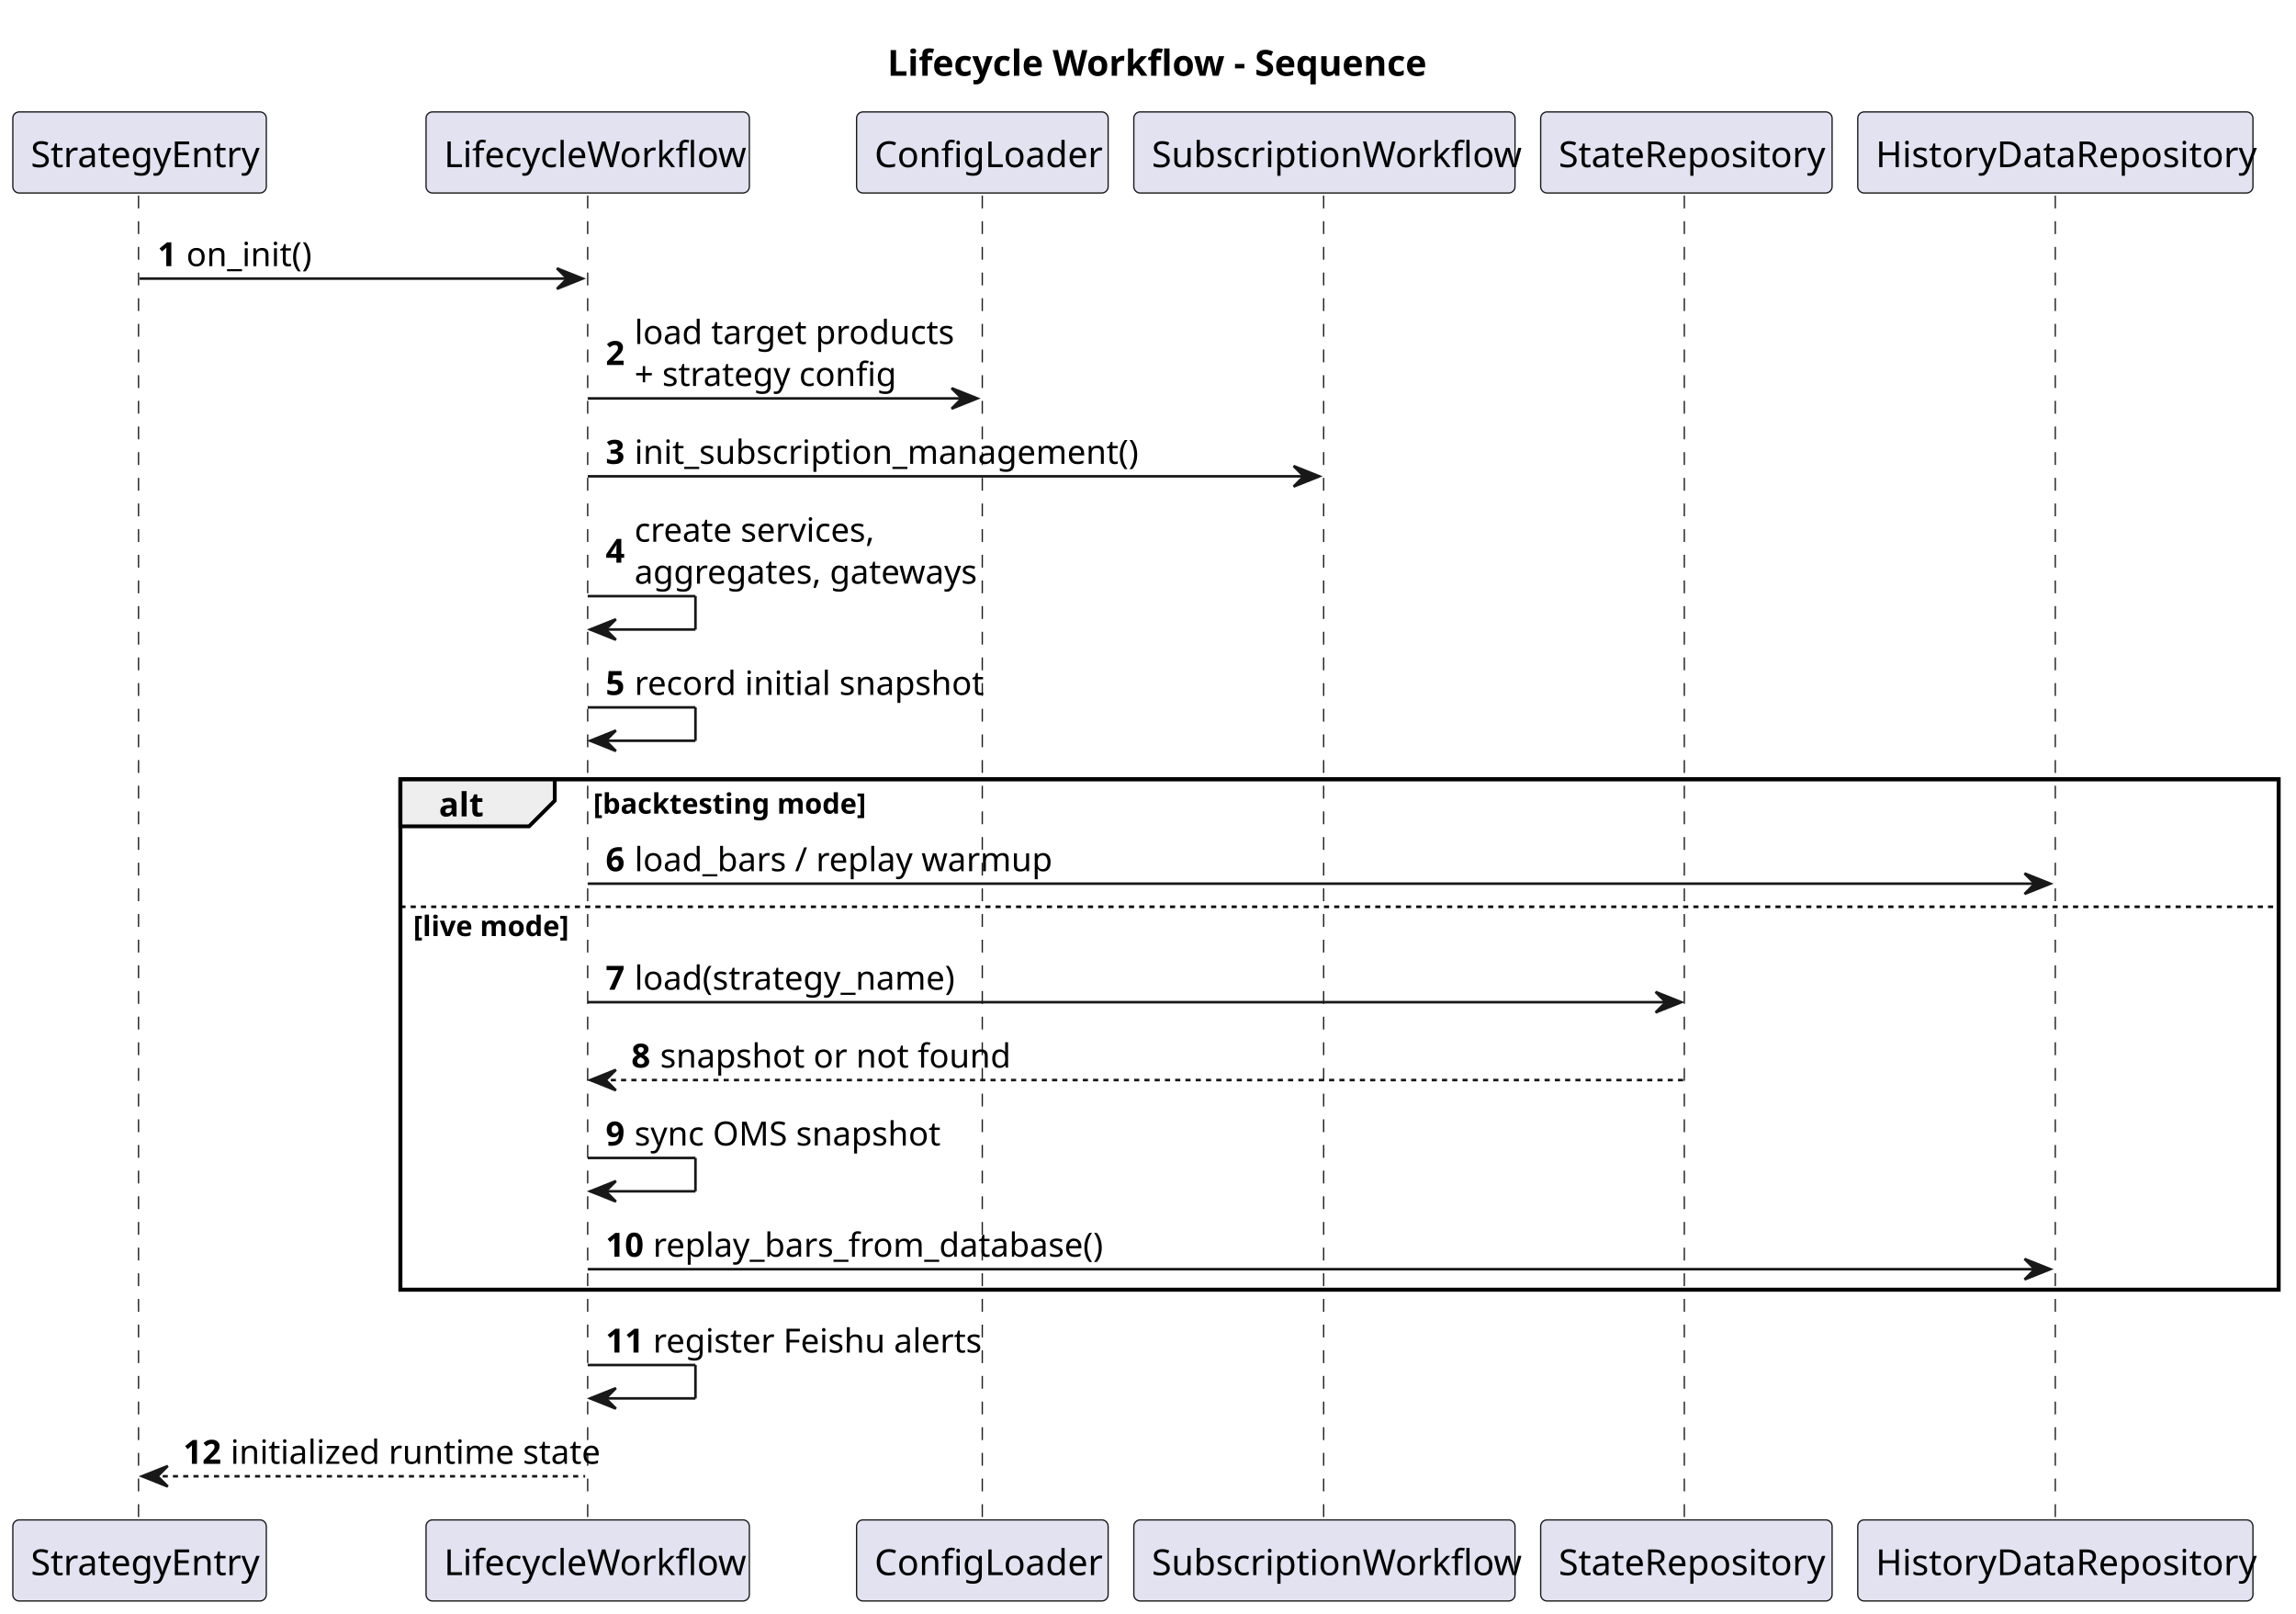
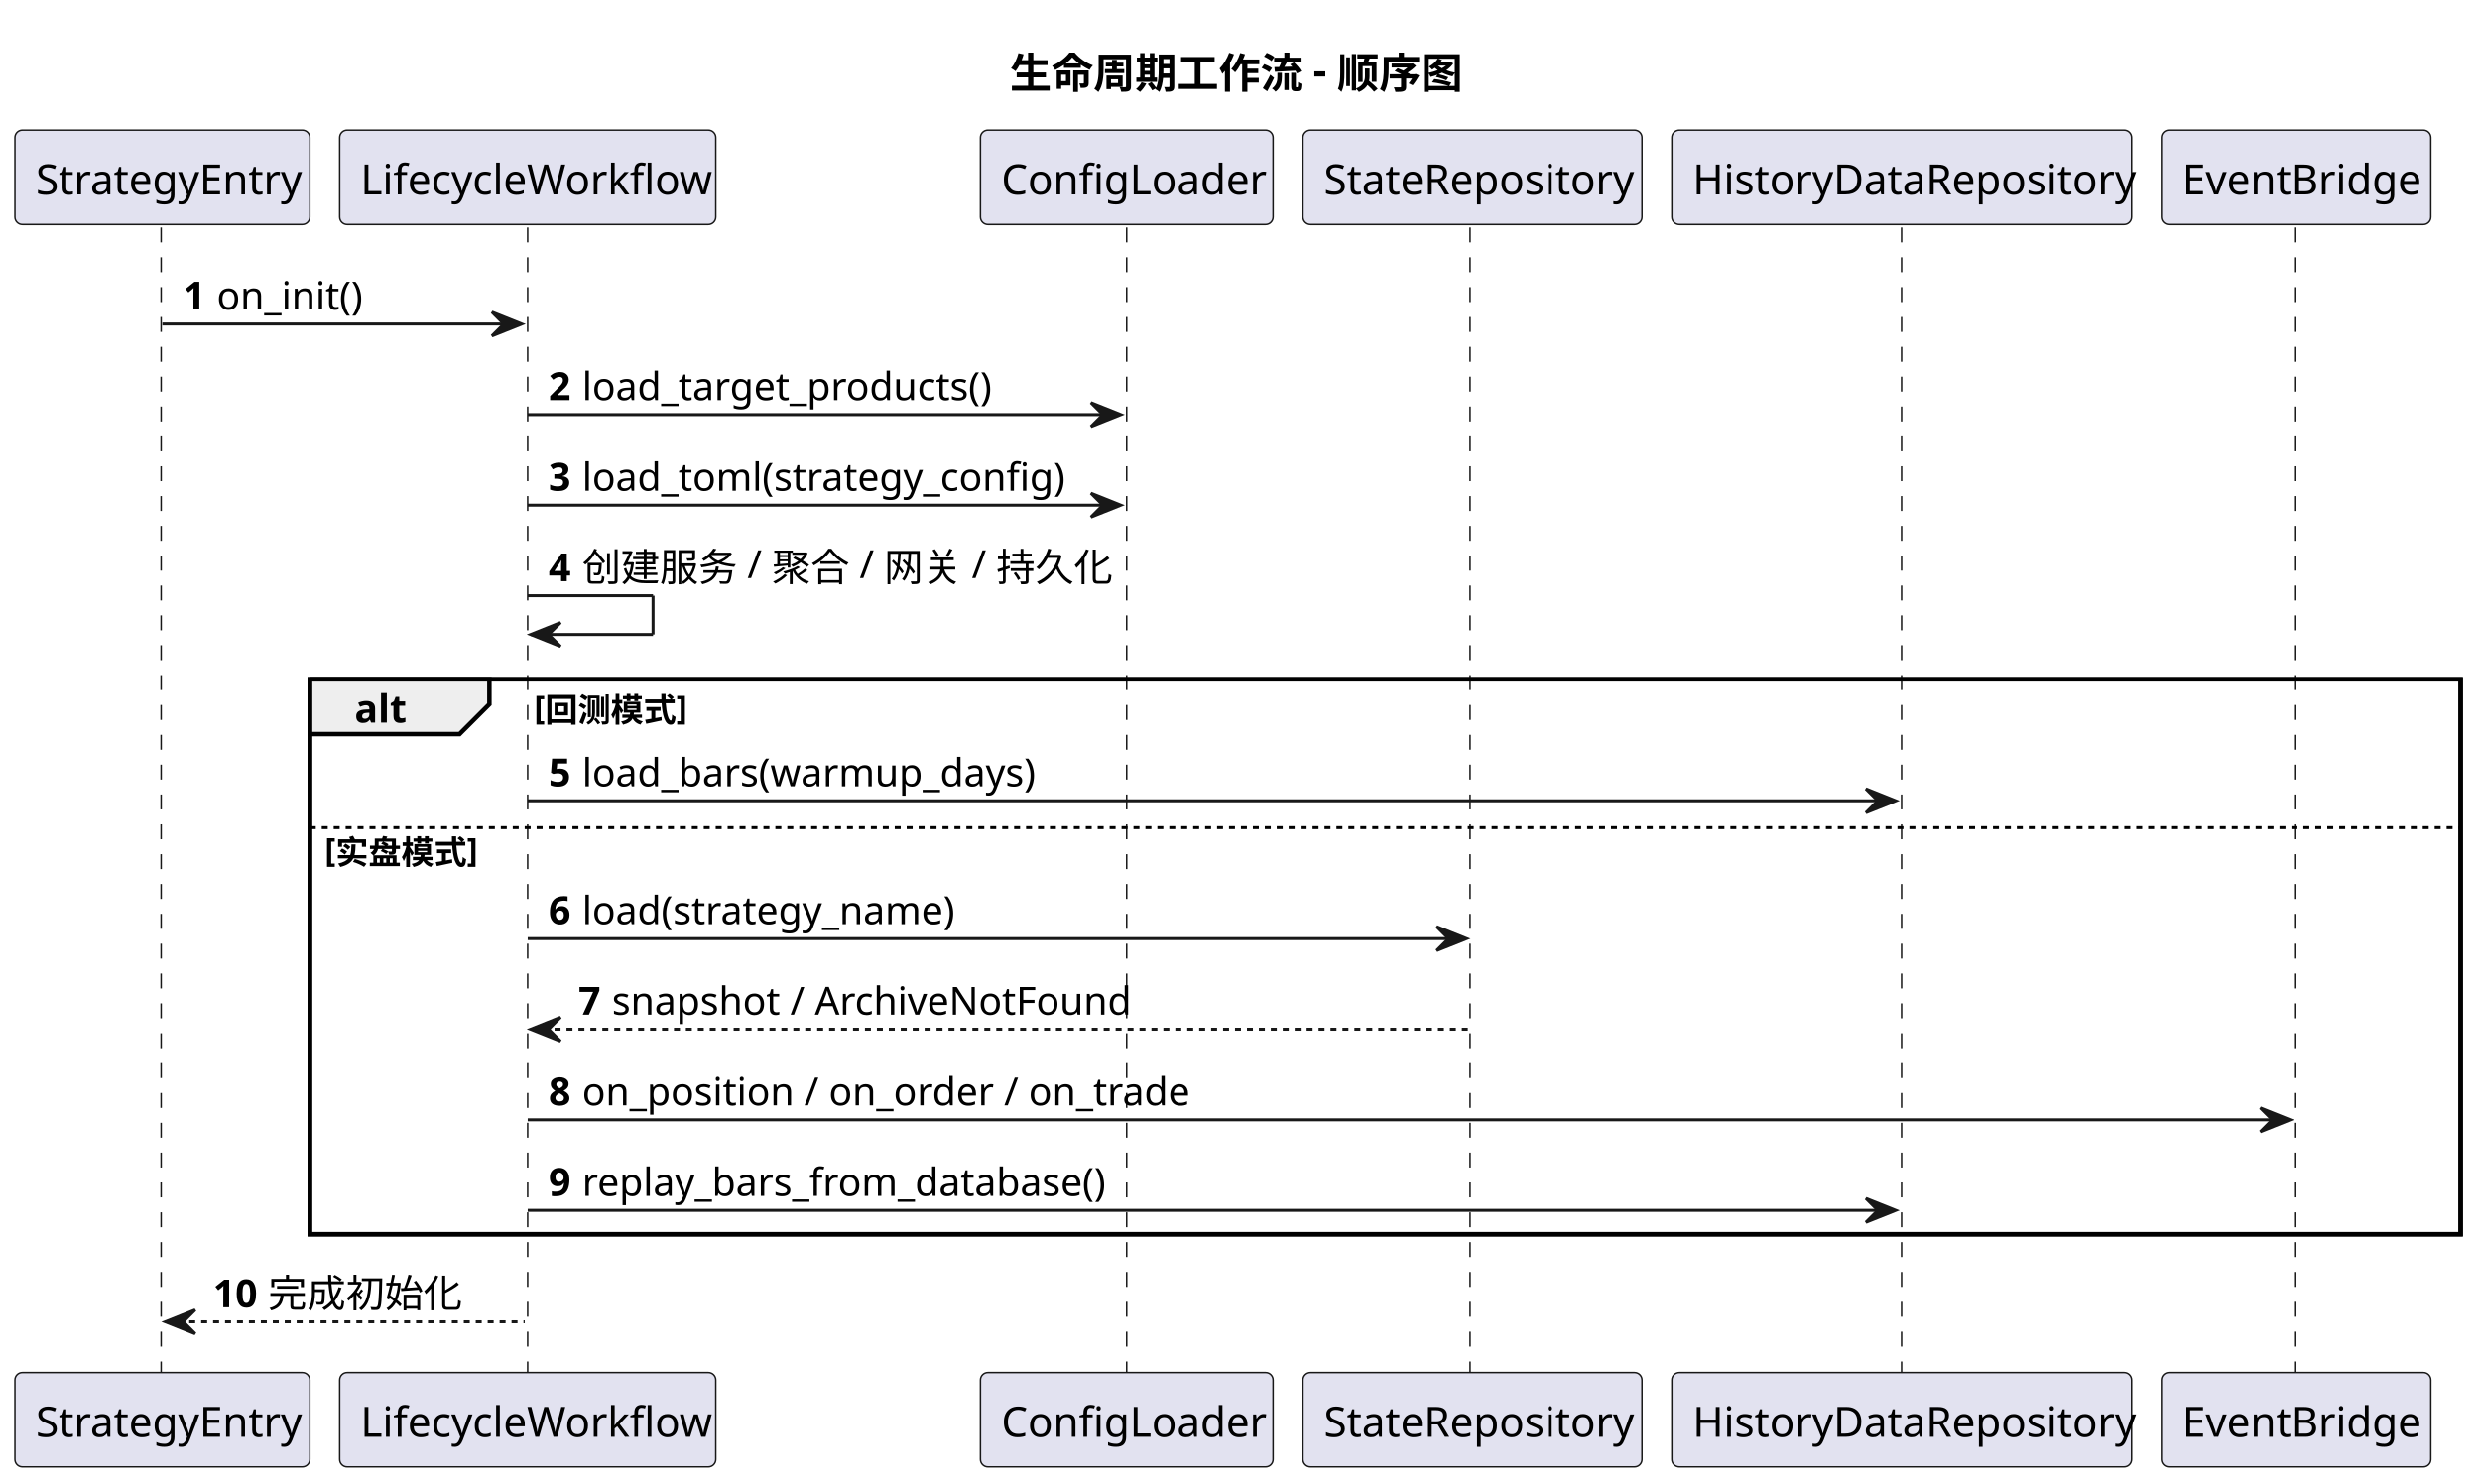
- <svg xmlns="http://www.w3.org/2000/svg" contentStyleType="text/css" data-diagram-type="SEQUENCE" height="629px" preserveAspectRatio="none" style="width:895px;height:629px;background:#FFFFFF;" version="1.1" viewBox="0 0 895 629" width="895px" zoomAndPan="magnify">
+ <svg xmlns="http://www.w3.org/2000/svg" contentStyleType="text/css" data-diagram-type="SEQUENCE" height="497px" preserveAspectRatio="none" style="width:831px;height:497px;background:#FFFFFF;" version="1.1" viewBox="0 0 831 497" width="831px" zoomAndPan="magnify">
  <defs />
  <g>
-     <text fill="#000000" font-family="sans-serif" font-size="14" font-weight="bold" lengthAdjust="spacing" textLength="205.386" x="345.917" y="29.533">Lifecycle Workflow - Sequence</text>
-     <rect fill="none" height="198.945" style="stroke:#000000;stroke-width:1.5;" width="732.138" x="156.081" y="303.68" />
-     <g class="participant-lifeline" data-entity-uid="part1" data-qualified-name="entry" id="part1-lifeline">
+     <text fill="#000000" font-family="sans-serif" font-size="14" font-weight="bold" lengthAdjust="spacing" textLength="156.816" x="338.35" y="29.533">生命周期工作流 - 顺序图</text>
+     <rect fill="none" height="185.945" style="stroke:#000000;stroke-width:1.5;" width="720.704" x="103.814" y="227.625" />
+     <g class="participant-lifeline" data-entity-uid="part1" data-qualified-name="Entry" id="part1-lifeline">
      <g>
-         <rect fill="#000000" fill-opacity="0" height="517.109" width="8" x="50.407" y="76.219" />
-         <line style="stroke:#181818;stroke-width:0.5;stroke-dasharray:5,5;" x1="54" x2="54" y1="76.219" y2="593.328" />
+         <rect fill="#000000" fill-opacity="0" height="384.703" width="8" x="50.407" y="76.219" />
+         <line style="stroke:#181818;stroke-width:0.5;stroke-dasharray:5,5;" x1="54" x2="54" y1="76.219" y2="460.922" />
      </g>
    </g>
-     <g class="participant-lifeline" data-entity-uid="part2" data-qualified-name="workflow" id="part2-lifeline">
+     <g class="participant-lifeline" data-entity-uid="part2" data-qualified-name="Workflow" id="part2-lifeline">
      <g>
-         <rect fill="#000000" fill-opacity="0" height="517.109" width="8" x="225.095" y="76.219" />
-         <line style="stroke:#181818;stroke-width:0.5;stroke-dasharray:5,5;" x1="229.081" x2="229.081" y1="76.219" y2="593.328" />
+         <rect fill="#000000" fill-opacity="0" height="384.703" width="8" x="172.827" y="76.219" />
+         <line style="stroke:#181818;stroke-width:0.5;stroke-dasharray:5,5;" x1="176.814" x2="176.814" y1="76.219" y2="460.922" />
      </g>
    </g>
-     <g class="participant-lifeline" data-entity-uid="part3" data-qualified-name="config" id="part3-lifeline">
+     <g class="participant-lifeline" data-entity-uid="part3" data-qualified-name="Config" id="part3-lifeline">
      <g>
-         <rect fill="#000000" fill-opacity="0" height="517.109" width="8" x="378.935" y="76.219" />
-         <line style="stroke:#181818;stroke-width:0.5;stroke-dasharray:5,5;" x1="382.904" x2="382.904" y1="76.219" y2="593.328" />
+         <rect fill="#000000" fill-opacity="0" height="384.703" width="8" x="373.563" y="76.219" />
+         <line style="stroke:#181818;stroke-width:0.5;stroke-dasharray:5,5;" x1="377.533" x2="377.533" y1="76.219" y2="460.922" />
      </g>
    </g>
-     <g class="participant-lifeline" data-entity-uid="part4" data-qualified-name="subscription" id="part4-lifeline">
+     <g class="participant-lifeline" data-entity-uid="part4" data-qualified-name="Repo" id="part4-lifeline">
      <g>
-         <rect fill="#000000" fill-opacity="0" height="517.109" width="8" x="512.265" y="76.219" />
-         <line style="stroke:#181818;stroke-width:0.5;stroke-dasharray:5,5;" x1="515.965" x2="515.965" y1="76.219" y2="593.328" />
+         <rect fill="#000000" fill-opacity="0" height="384.703" width="8" x="489.397" y="76.219" />
+         <line style="stroke:#181818;stroke-width:0.5;stroke-dasharray:5,5;" x1="492.594" x2="492.594" y1="76.219" y2="460.922" />
      </g>
    </g>
-     <g class="participant-lifeline" data-entity-uid="part5" data-qualified-name="repository" id="part5-lifeline">
+     <g class="participant-lifeline" data-entity-uid="part5" data-qualified-name="History" id="part5-lifeline">
      <g>
-         <rect fill="#000000" fill-opacity="0" height="517.109" width="8" x="653.368" y="76.219" />
-         <line style="stroke:#181818;stroke-width:0.5;stroke-dasharray:5,5;" x1="656.565" x2="656.565" y1="76.219" y2="593.328" />
+         <rect fill="#000000" fill-opacity="0" height="384.703" width="8" x="633.225" y="76.219" />
+         <line style="stroke:#181818;stroke-width:0.5;stroke-dasharray:5,5;" x1="637.201" x2="637.201" y1="76.219" y2="460.922" />
      </g>
    </g>
-     <g class="participant-lifeline" data-entity-uid="part6" data-qualified-name="history" id="part6-lifeline">
+     <g class="participant-lifeline" data-entity-uid="part6" data-qualified-name="Bridge" id="part6-lifeline">
      <g>
-         <rect fill="#000000" fill-opacity="0" height="517.109" width="8" x="797.195" y="76.219" />
-         <line style="stroke:#181818;stroke-width:0.5;stroke-dasharray:5,5;" x1="801.171" x2="801.171" y1="76.219" y2="593.328" />
+         <rect fill="#000000" fill-opacity="0" height="384.703" width="8" x="765.383" y="76.219" />
+         <line style="stroke:#181818;stroke-width:0.5;stroke-dasharray:5,5;" x1="769.249" x2="769.249" y1="76.219" y2="460.922" />
      </g>
    </g>
-     <g class="participant participant-head" data-entity-uid="part1" data-qualified-name="entry" id="part1-head">
+     <g class="participant participant-head" data-entity-uid="part1" data-qualified-name="Entry" id="part1-head">
      <rect fill="#E2E2F0" height="31.609" rx="2.5" ry="2.5" style="stroke:#181818;stroke-width:0.5;" width="98.814" x="5" y="43.609" />
      <text fill="#000000" font-family="sans-serif" font-size="14" lengthAdjust="spacing" textLength="84.814" x="12" y="65.143">StrategyEntry</text>
    </g>
-     <g class="participant participant-tail" data-entity-uid="part1" data-qualified-name="entry" id="part1-tail">
-       <rect fill="#E2E2F0" height="31.609" rx="2.5" ry="2.5" style="stroke:#181818;stroke-width:0.5;" width="98.814" x="5" y="592.328" />
-       <text fill="#000000" font-family="sans-serif" font-size="14" lengthAdjust="spacing" textLength="84.814" x="12" y="613.861">StrategyEntry</text>
+     <g class="participant participant-tail" data-entity-uid="part1" data-qualified-name="Entry" id="part1-tail">
+       <rect fill="#E2E2F0" height="31.609" rx="2.5" ry="2.5" style="stroke:#181818;stroke-width:0.5;" width="98.814" x="5" y="459.922" />
+       <text fill="#000000" font-family="sans-serif" font-size="14" lengthAdjust="spacing" textLength="84.814" x="12" y="481.455">StrategyEntry</text>
    </g>
-     <g class="participant participant-head" data-entity-uid="part2" data-qualified-name="workflow" id="part2-head">
-       <rect fill="#E2E2F0" height="31.609" rx="2.5" ry="2.5" style="stroke:#181818;stroke-width:0.5;" width="126.027" x="166.081" y="43.609" />
-       <text fill="#000000" font-family="sans-serif" font-size="14" lengthAdjust="spacing" textLength="112.027" x="173.081" y="65.143">LifecycleWorkflow</text>
+     <g class="participant participant-head" data-entity-uid="part2" data-qualified-name="Workflow" id="part2-head">
+       <rect fill="#E2E2F0" height="31.609" rx="2.5" ry="2.5" style="stroke:#181818;stroke-width:0.5;" width="126.027" x="113.814" y="43.609" />
+       <text fill="#000000" font-family="sans-serif" font-size="14" lengthAdjust="spacing" textLength="112.027" x="120.814" y="65.143">LifecycleWorkflow</text>
    </g>
-     <g class="participant participant-tail" data-entity-uid="part2" data-qualified-name="workflow" id="part2-tail">
-       <rect fill="#E2E2F0" height="31.609" rx="2.5" ry="2.5" style="stroke:#181818;stroke-width:0.5;" width="126.027" x="166.081" y="592.328" />
-       <text fill="#000000" font-family="sans-serif" font-size="14" lengthAdjust="spacing" textLength="112.027" x="173.081" y="613.861">LifecycleWorkflow</text>
+     <g class="participant participant-tail" data-entity-uid="part2" data-qualified-name="Workflow" id="part2-tail">
+       <rect fill="#E2E2F0" height="31.609" rx="2.5" ry="2.5" style="stroke:#181818;stroke-width:0.5;" width="126.027" x="113.814" y="459.922" />
+       <text fill="#000000" font-family="sans-serif" font-size="14" lengthAdjust="spacing" textLength="112.027" x="120.814" y="481.455">LifecycleWorkflow</text>
    </g>
-     <g class="participant participant-head" data-entity-uid="part3" data-qualified-name="config" id="part3-head">
-       <rect fill="#E2E2F0" height="31.609" rx="2.5" ry="2.5" style="stroke:#181818;stroke-width:0.5;" width="98.061" x="333.904" y="43.609" />
-       <text fill="#000000" font-family="sans-serif" font-size="14" lengthAdjust="spacing" textLength="84.061" x="340.904" y="65.143">ConfigLoader</text>
+     <g class="participant participant-head" data-entity-uid="part3" data-qualified-name="Config" id="part3-head">
+       <rect fill="#E2E2F0" height="31.609" rx="2.5" ry="2.5" style="stroke:#181818;stroke-width:0.5;" width="98.061" x="328.533" y="43.609" />
+       <text fill="#000000" font-family="sans-serif" font-size="14" lengthAdjust="spacing" textLength="84.061" x="335.533" y="65.143">ConfigLoader</text>
    </g>
-     <g class="participant participant-tail" data-entity-uid="part3" data-qualified-name="config" id="part3-tail">
-       <rect fill="#E2E2F0" height="31.609" rx="2.5" ry="2.5" style="stroke:#181818;stroke-width:0.5;" width="98.061" x="333.904" y="592.328" />
-       <text fill="#000000" font-family="sans-serif" font-size="14" lengthAdjust="spacing" textLength="84.061" x="340.904" y="613.861">ConfigLoader</text>
+     <g class="participant participant-tail" data-entity-uid="part3" data-qualified-name="Config" id="part3-tail">
+       <rect fill="#E2E2F0" height="31.609" rx="2.5" ry="2.5" style="stroke:#181818;stroke-width:0.5;" width="98.061" x="328.533" y="459.922" />
+       <text fill="#000000" font-family="sans-serif" font-size="14" lengthAdjust="spacing" textLength="84.061" x="335.533" y="481.455">ConfigLoader</text>
    </g>
-     <g class="participant participant-head" data-entity-uid="part4" data-qualified-name="subscription" id="part4-head">
-       <rect fill="#E2E2F0" height="31.609" rx="2.5" ry="2.5" style="stroke:#181818;stroke-width:0.5;" width="148.6" x="441.965" y="43.609" />
-       <text fill="#000000" font-family="sans-serif" font-size="14" lengthAdjust="spacing" textLength="134.6" x="448.965" y="65.143">SubscriptionWorkflow</text>
+     <g class="participant participant-head" data-entity-uid="part4" data-qualified-name="Repo" id="part4-head">
+       <rect fill="#E2E2F0" height="31.609" rx="2.5" ry="2.5" style="stroke:#181818;stroke-width:0.5;" width="113.606" x="436.594" y="43.609" />
+       <text fill="#000000" font-family="sans-serif" font-size="14" lengthAdjust="spacing" textLength="99.606" x="443.594" y="65.143">StateRepository</text>
    </g>
-     <g class="participant participant-tail" data-entity-uid="part4" data-qualified-name="subscription" id="part4-tail">
-       <rect fill="#E2E2F0" height="31.609" rx="2.5" ry="2.5" style="stroke:#181818;stroke-width:0.5;" width="148.6" x="441.965" y="592.328" />
-       <text fill="#000000" font-family="sans-serif" font-size="14" lengthAdjust="spacing" textLength="134.6" x="448.965" y="613.861">SubscriptionWorkflow</text>
+     <g class="participant participant-tail" data-entity-uid="part4" data-qualified-name="Repo" id="part4-tail">
+       <rect fill="#E2E2F0" height="31.609" rx="2.5" ry="2.5" style="stroke:#181818;stroke-width:0.5;" width="113.606" x="436.594" y="459.922" />
+       <text fill="#000000" font-family="sans-serif" font-size="14" lengthAdjust="spacing" textLength="99.606" x="443.594" y="481.455">StateRepository</text>
    </g>
-     <g class="participant participant-head" data-entity-uid="part5" data-qualified-name="repository" id="part5-head">
-       <rect fill="#E2E2F0" height="31.609" rx="2.5" ry="2.5" style="stroke:#181818;stroke-width:0.5;" width="113.606" x="600.565" y="43.609" />
-       <text fill="#000000" font-family="sans-serif" font-size="14" lengthAdjust="spacing" textLength="99.606" x="607.565" y="65.143">StateRepository</text>
+     <g class="participant participant-head" data-entity-uid="part5" data-qualified-name="History" id="part5-head">
+       <rect fill="#E2E2F0" height="31.609" rx="2.5" ry="2.5" style="stroke:#181818;stroke-width:0.5;" width="154.048" x="560.201" y="43.609" />
+       <text fill="#000000" font-family="sans-serif" font-size="14" lengthAdjust="spacing" textLength="140.048" x="567.201" y="65.143">HistoryDataRepository</text>
    </g>
-     <g class="participant participant-tail" data-entity-uid="part5" data-qualified-name="repository" id="part5-tail">
-       <rect fill="#E2E2F0" height="31.609" rx="2.5" ry="2.5" style="stroke:#181818;stroke-width:0.5;" width="113.606" x="600.565" y="592.328" />
-       <text fill="#000000" font-family="sans-serif" font-size="14" lengthAdjust="spacing" textLength="99.606" x="607.565" y="613.861">StateRepository</text>
+     <g class="participant participant-tail" data-entity-uid="part5" data-qualified-name="History" id="part5-tail">
+       <rect fill="#E2E2F0" height="31.609" rx="2.5" ry="2.5" style="stroke:#181818;stroke-width:0.5;" width="154.048" x="560.201" y="459.922" />
+       <text fill="#000000" font-family="sans-serif" font-size="14" lengthAdjust="spacing" textLength="140.048" x="567.201" y="481.455">HistoryDataRepository</text>
    </g>
-     <g class="participant participant-head" data-entity-uid="part6" data-qualified-name="history" id="part6-head">
-       <rect fill="#E2E2F0" height="31.609" rx="2.5" ry="2.5" style="stroke:#181818;stroke-width:0.5;" width="154.048" x="724.171" y="43.609" />
-       <text fill="#000000" font-family="sans-serif" font-size="14" lengthAdjust="spacing" textLength="140.048" x="731.171" y="65.143">HistoryDataRepository</text>
+     <g class="participant participant-head" data-entity-uid="part6" data-qualified-name="Bridge" id="part6-head">
+       <rect fill="#E2E2F0" height="31.609" rx="2.5" ry="2.5" style="stroke:#181818;stroke-width:0.5;" width="90.269" x="724.249" y="43.609" />
+       <text fill="#000000" font-family="sans-serif" font-size="14" lengthAdjust="spacing" textLength="76.269" x="731.249" y="65.143">EventBridge</text>
    </g>
-     <g class="participant participant-tail" data-entity-uid="part6" data-qualified-name="history" id="part6-tail">
-       <rect fill="#E2E2F0" height="31.609" rx="2.5" ry="2.5" style="stroke:#181818;stroke-width:0.5;" width="154.048" x="724.171" y="592.328" />
-       <text fill="#000000" font-family="sans-serif" font-size="14" lengthAdjust="spacing" textLength="140.048" x="731.171" y="613.861">HistoryDataRepository</text>
+     <g class="participant participant-tail" data-entity-uid="part6" data-qualified-name="Bridge" id="part6-tail">
+       <rect fill="#E2E2F0" height="31.609" rx="2.5" ry="2.5" style="stroke:#181818;stroke-width:0.5;" width="90.269" x="724.249" y="459.922" />
+       <text fill="#000000" font-family="sans-serif" font-size="14" lengthAdjust="spacing" textLength="76.269" x="731.249" y="481.455">EventBridge</text>
    </g>
    <g class="message" data-entity-1="part1" data-entity-2="part2" id="msg1">
-       <polygon fill="#181818" points="217.095,104.57,227.095,108.57,217.095,112.57,221.095,108.57" style="stroke:#181818;stroke-width:1;" />
-       <line style="stroke:#181818;stroke-width:1;" x1="54.407" x2="223.095" y1="108.57" y2="108.57" />
+       <polygon fill="#181818" points="164.827,104.57,174.827,108.57,164.827,112.57,168.827,108.57" style="stroke:#181818;stroke-width:1;" />
+       <line style="stroke:#181818;stroke-width:1;" x1="54.407" x2="170.827" y1="108.57" y2="108.57" />
      <text fill="#000000" font-family="sans-serif" font-size="13" font-weight="bold" lengthAdjust="spacing" textLength="7.23" x="61.407" y="103.714">1</text>
      <text fill="#000000" font-family="sans-serif" font-size="13" lengthAdjust="spacing" textLength="46.966" x="72.637" y="103.714">on_init()</text>
    </g>
    <g class="message" data-entity-1="part2" data-entity-2="part3" id="msg2">
-       <polygon fill="#181818" points="370.935,151.273,380.935,155.273,370.935,159.273,374.935,155.273" style="stroke:#181818;stroke-width:1;" />
-       <line style="stroke:#181818;stroke-width:1;" x1="229.095" x2="376.935" y1="155.273" y2="155.273" />
-       <text fill="#000000" font-family="sans-serif" font-size="13" font-weight="bold" lengthAdjust="spacing" textLength="7.23" x="236.095" y="142.241">2</text>
-       <text fill="#000000" font-family="sans-serif" font-size="13" lengthAdjust="spacing" textLength="114.905" x="247.325" y="134.065">load target products</text>
-       <text fill="#000000" font-family="sans-serif" font-size="13" lengthAdjust="spacing" textLength="95.748" x="247.325" y="150.417">+ strategy config</text>
+       <polygon fill="#181818" points="365.563,134.922,375.563,138.922,365.563,142.922,369.563,138.922" style="stroke:#181818;stroke-width:1;" />
+       <line style="stroke:#181818;stroke-width:1;" x1="176.827" x2="371.563" y1="138.922" y2="138.922" />
+       <text fill="#000000" font-family="sans-serif" font-size="13" font-weight="bold" lengthAdjust="spacing" textLength="7.23" x="183.827" y="134.065">2</text>
+       <text fill="#000000" font-family="sans-serif" font-size="13" lengthAdjust="spacing" textLength="130.8" x="195.057" y="134.065">load_target_products()</text>
    </g>
-     <g class="message" data-entity-1="part2" data-entity-2="part4" id="msg3">
-       <polygon fill="#181818" points="504.265,181.625,514.265,185.625,504.265,189.625,508.265,185.625" style="stroke:#181818;stroke-width:1;" />
-       <line style="stroke:#181818;stroke-width:1;" x1="229.095" x2="510.265" y1="185.625" y2="185.625" />
-       <text fill="#000000" font-family="sans-serif" font-size="13" font-weight="bold" lengthAdjust="spacing" textLength="7.23" x="236.095" y="180.769">3</text>
-       <text fill="#000000" font-family="sans-serif" font-size="13" lengthAdjust="spacing" textLength="184.983" x="247.325" y="180.769">init_subscription_management()</text>
+     <g class="message" data-entity-1="part2" data-entity-2="part3" id="msg3">
+       <polygon fill="#181818" points="365.563,165.273,375.563,169.273,365.563,173.273,369.563,169.273" style="stroke:#181818;stroke-width:1;" />
+       <line style="stroke:#181818;stroke-width:1;" x1="176.827" x2="371.563" y1="169.273" y2="169.273" />
+       <text fill="#000000" font-family="sans-serif" font-size="13" font-weight="bold" lengthAdjust="spacing" textLength="7.23" x="183.827" y="164.417">3</text>
+       <text fill="#000000" font-family="sans-serif" font-size="13" lengthAdjust="spacing" textLength="153.188" x="195.057" y="164.417">load_toml(strategy_config)</text>
    </g>
    <g class="message" data-entity-1="part2" data-entity-2="part2" id="msg4">
-       <line style="stroke:#181818;stroke-width:1;" x1="229.095" x2="271.095" y1="232.328" y2="232.328" />
-       <line style="stroke:#181818;stroke-width:1;" x1="271.095" x2="271.095" y1="232.328" y2="245.328" />
-       <line style="stroke:#181818;stroke-width:1;" x1="230.095" x2="271.095" y1="245.328" y2="245.328" />
-       <polygon fill="#181818" points="240.095,241.328,230.095,245.328,240.095,249.328,236.095,245.328" style="stroke:#181818;stroke-width:1;" />
-       <text fill="#000000" font-family="sans-serif" font-size="13" font-weight="bold" lengthAdjust="spacing" textLength="7.23" x="236.095" y="219.296">4</text>
-       <text fill="#000000" font-family="sans-serif" font-size="13" lengthAdjust="spacing" textLength="91.032" x="247.325" y="211.12">create services,</text>
-       <text fill="#000000" font-family="sans-serif" font-size="13" lengthAdjust="spacing" textLength="127.194" x="247.325" y="227.472">aggregates, gateways</text>
+       <line style="stroke:#181818;stroke-width:1;" x1="176.827" x2="218.827" y1="199.625" y2="199.625" />
+       <line style="stroke:#181818;stroke-width:1;" x1="218.827" x2="218.827" y1="199.625" y2="212.625" />
+       <line style="stroke:#181818;stroke-width:1;" x1="177.827" x2="218.827" y1="212.625" y2="212.625" />
+       <polygon fill="#181818" points="187.827,208.625,177.827,212.625,187.827,216.625,183.827,212.625" style="stroke:#181818;stroke-width:1;" />
+       <text fill="#000000" font-family="sans-serif" font-size="13" font-weight="bold" lengthAdjust="spacing" textLength="7.23" x="183.827" y="194.769">4</text>
+       <text fill="#000000" font-family="sans-serif" font-size="13" lengthAdjust="spacing" textLength="175.506" x="195.057" y="194.769">创建服务 / 聚合 / 网关 / 持久化</text>
    </g>
-     <g class="message" data-entity-1="part2" data-entity-2="part2" id="msg5">
-       <line style="stroke:#181818;stroke-width:1;" x1="229.095" x2="271.095" y1="275.68" y2="275.68" />
-       <line style="stroke:#181818;stroke-width:1;" x1="271.095" x2="271.095" y1="275.68" y2="288.68" />
-       <line style="stroke:#181818;stroke-width:1;" x1="230.095" x2="271.095" y1="288.68" y2="288.68" />
-       <polygon fill="#181818" points="240.095,284.68,230.095,288.68,240.095,292.68,236.095,288.68" style="stroke:#181818;stroke-width:1;" />
-       <text fill="#000000" font-family="sans-serif" font-size="13" font-weight="bold" lengthAdjust="spacing" textLength="7.23" x="236.095" y="270.823">5</text>
-       <text fill="#000000" font-family="sans-serif" font-size="13" lengthAdjust="spacing" textLength="126.458" x="247.325" y="270.823">record initial snapshot</text>
+     <path d="M103.814,227.625 L163.984,227.625 L163.984,235.977 L153.984,245.977 L103.814,245.977 L103.814,227.625" fill="#EEEEEE" style="stroke:#000000;stroke-width:1.5;" />
+     <rect fill="none" height="185.945" style="stroke:#000000;stroke-width:1.5;" width="720.704" x="103.814" y="227.625" />
+     <text fill="#000000" font-family="sans-serif" font-size="13" font-weight="bold" lengthAdjust="spacing" textLength="15.171" x="118.814" y="242.12">alt</text>
+     <text fill="#000000" font-family="sans-serif" font-size="11" font-weight="bold" lengthAdjust="spacing" textLength="52.701" x="178.984" y="241.044">[回测模式]</text>
+     <g class="message" data-entity-1="part2" data-entity-2="part5" id="msg5">
+       <polygon fill="#181818" points="625.225,264.328,635.225,268.328,625.225,272.328,629.225,268.328" style="stroke:#181818;stroke-width:1;" />
+       <line style="stroke:#181818;stroke-width:1;" x1="176.827" x2="631.225" y1="268.328" y2="268.328" />
+       <text fill="#000000" font-family="sans-serif" font-size="13" font-weight="bold" lengthAdjust="spacing" textLength="7.23" x="183.827" y="263.472">5</text>
+       <text fill="#000000" font-family="sans-serif" font-size="13" lengthAdjust="spacing" textLength="146.682" x="195.057" y="263.472">load_bars(warmup_days)</text>
    </g>
-     <path d="M156.081,303.68 L216.252,303.68 L216.252,312.031 L206.252,322.031 L156.081,322.031 L156.081,303.68" fill="#EEEEEE" style="stroke:#000000;stroke-width:1.5;" />
-     <rect fill="none" height="198.945" style="stroke:#000000;stroke-width:1.5;" width="732.138" x="156.081" y="303.68" />
-     <text fill="#000000" font-family="sans-serif" font-size="13" font-weight="bold" lengthAdjust="spacing" textLength="15.171" x="171.081" y="318.175">alt</text>
-     <text fill="#000000" font-family="sans-serif" font-size="11" font-weight="bold" lengthAdjust="spacing" textLength="100.848" x="231.252" y="317.099">[backtesting mode]</text>
-     <g class="message" data-entity-1="part2" data-entity-2="part6" id="msg6">
-       <polygon fill="#181818" points="789.195,340.383,799.195,344.383,789.195,348.383,793.195,344.383" style="stroke:#181818;stroke-width:1;" />
-       <line style="stroke:#181818;stroke-width:1;" x1="229.095" x2="795.195" y1="344.383" y2="344.383" />
-       <text fill="#000000" font-family="sans-serif" font-size="13" font-weight="bold" lengthAdjust="spacing" textLength="7.23" x="236.095" y="339.526">6</text>
-       <text fill="#000000" font-family="sans-serif" font-size="13" lengthAdjust="spacing" textLength="153.188" x="247.325" y="339.526">load_bars / replay warmup</text>
+     <line style="stroke:#000000;stroke-width:1;stroke-dasharray:2,2;" x1="103.814" x2="824.517" y1="277.328" y2="277.328" />
+     <text fill="#000000" font-family="sans-serif" font-size="11" font-weight="bold" lengthAdjust="spacing" textLength="52.701" x="108.814" y="288.747">[实盘模式]</text>
+     <g class="message" data-entity-1="part2" data-entity-2="part4" id="msg6">
+       <polygon fill="#181818" points="481.397,310.516,491.397,314.516,481.397,318.516,485.397,314.516" style="stroke:#181818;stroke-width:1;" />
+       <line style="stroke:#181818;stroke-width:1;" x1="176.827" x2="487.397" y1="314.516" y2="314.516" />
+       <text fill="#000000" font-family="sans-serif" font-size="13" font-weight="bold" lengthAdjust="spacing" textLength="7.23" x="183.827" y="309.659">6</text>
+       <text fill="#000000" font-family="sans-serif" font-size="13" lengthAdjust="spacing" textLength="119.228" x="195.057" y="309.659">load(strategy_name)</text>
    </g>
-     <line style="stroke:#000000;stroke-width:1;stroke-dasharray:2,2;" x1="156.081" x2="888.219" y1="353.383" y2="353.383" />
-     <text fill="#000000" font-family="sans-serif" font-size="11" font-weight="bold" lengthAdjust="spacing" textLength="58.067" x="161.081" y="364.802">[live mode]</text>
-     <g class="message" data-entity-1="part2" data-entity-2="part5" id="msg7">
-       <polygon fill="#181818" points="645.368,386.57,655.368,390.57,645.368,394.57,649.368,390.57" style="stroke:#181818;stroke-width:1;" />
-       <line style="stroke:#181818;stroke-width:1;" x1="229.095" x2="651.368" y1="390.57" y2="390.57" />
-       <text fill="#000000" font-family="sans-serif" font-size="13" font-weight="bold" lengthAdjust="spacing" textLength="7.23" x="236.095" y="385.714">7</text>
-       <text fill="#000000" font-family="sans-serif" font-size="13" lengthAdjust="spacing" textLength="119.228" x="247.325" y="385.714">load(strategy_name)</text>
+     <g class="message" data-entity-1="part4" data-entity-2="part2" id="msg7">
+       <polygon fill="#181818" points="187.827,340.867,177.827,344.867,187.827,348.867,183.827,344.867" style="stroke:#181818;stroke-width:1;" />
+       <line style="stroke:#181818;stroke-width:1;stroke-dasharray:2,2;" x1="181.827" x2="492.397" y1="344.867" y2="344.867" />
+       <text fill="#000000" font-family="sans-serif" font-size="13" font-weight="bold" lengthAdjust="spacing" textLength="7.23" x="193.827" y="340.011">7</text>
+       <text fill="#000000" font-family="sans-serif" font-size="13" lengthAdjust="spacing" textLength="164.036" x="205.057" y="340.011">snapshot / ArchiveNotFound</text>
    </g>
-     <g class="message" data-entity-1="part5" data-entity-2="part2" id="msg8">
-       <polygon fill="#181818" points="240.095,416.922,230.095,420.922,240.095,424.922,236.095,420.922" style="stroke:#181818;stroke-width:1;" />
-       <line style="stroke:#181818;stroke-width:1;stroke-dasharray:2,2;" x1="234.095" x2="656.368" y1="420.922" y2="420.922" />
-       <text fill="#000000" font-family="sans-serif" font-size="13" font-weight="bold" lengthAdjust="spacing" textLength="7.23" x="246.095" y="416.065">8</text>
-       <text fill="#000000" font-family="sans-serif" font-size="13" lengthAdjust="spacing" textLength="125.76" x="257.325" y="416.065">snapshot or not found</text>
+     <g class="message" data-entity-1="part2" data-entity-2="part6" id="msg8">
+       <polygon fill="#181818" points="757.383,371.219,767.383,375.219,757.383,379.219,761.383,375.219" style="stroke:#181818;stroke-width:1;" />
+       <line style="stroke:#181818;stroke-width:1;" x1="176.827" x2="763.383" y1="375.219" y2="375.219" />
+       <text fill="#000000" font-family="sans-serif" font-size="13" font-weight="bold" lengthAdjust="spacing" textLength="7.23" x="183.827" y="370.362">8</text>
+       <text fill="#000000" font-family="sans-serif" font-size="13" lengthAdjust="spacing" textLength="191.528" x="195.057" y="370.362">on_position / on_order / on_trade</text>
    </g>
-     <g class="message" data-entity-1="part2" data-entity-2="part2" id="msg9">
-       <line style="stroke:#181818;stroke-width:1;" x1="229.095" x2="271.095" y1="451.273" y2="451.273" />
-       <line style="stroke:#181818;stroke-width:1;" x1="271.095" x2="271.095" y1="451.273" y2="464.273" />
-       <line style="stroke:#181818;stroke-width:1;" x1="230.095" x2="271.095" y1="464.273" y2="464.273" />
-       <polygon fill="#181818" points="240.095,460.273,230.095,464.273,240.095,468.273,236.095,464.273" style="stroke:#181818;stroke-width:1;" />
-       <text fill="#000000" font-family="sans-serif" font-size="13" font-weight="bold" lengthAdjust="spacing" textLength="7.23" x="236.095" y="446.417">9</text>
-       <text fill="#000000" font-family="sans-serif" font-size="13" lengthAdjust="spacing" textLength="116.327" x="247.325" y="446.417">sync OMS snapshot</text>
+     <g class="message" data-entity-1="part2" data-entity-2="part5" id="msg9">
+       <polygon fill="#181818" points="625.225,401.57,635.225,405.57,625.225,409.57,629.225,405.57" style="stroke:#181818;stroke-width:1;" />
+       <line style="stroke:#181818;stroke-width:1;" x1="176.827" x2="631.225" y1="405.57" y2="405.57" />
+       <text fill="#000000" font-family="sans-serif" font-size="13" font-weight="bold" lengthAdjust="spacing" textLength="7.23" x="183.827" y="400.714">9</text>
+       <text fill="#000000" font-family="sans-serif" font-size="13" lengthAdjust="spacing" textLength="170.536" x="195.057" y="400.714">replay_bars_from_database()</text>
    </g>
-     <g class="message" data-entity-1="part2" data-entity-2="part6" id="msg10">
-       <polygon fill="#181818" points="789.195,490.625,799.195,494.625,789.195,498.625,793.195,494.625" style="stroke:#181818;stroke-width:1;" />
-       <line style="stroke:#181818;stroke-width:1;" x1="229.095" x2="795.195" y1="494.625" y2="494.625" />
-       <text fill="#000000" font-family="sans-serif" font-size="13" font-weight="bold" lengthAdjust="spacing" textLength="14.46" x="236.095" y="489.769">10</text>
-       <text fill="#000000" font-family="sans-serif" font-size="13" lengthAdjust="spacing" textLength="170.536" x="254.555" y="489.769">replay_bars_from_database()</text>
-     </g>
-     <g class="message" data-entity-1="part2" data-entity-2="part2" id="msg11">
-       <line style="stroke:#181818;stroke-width:1;" x1="229.095" x2="271.095" y1="531.977" y2="531.977" />
-       <line style="stroke:#181818;stroke-width:1;" x1="271.095" x2="271.095" y1="531.977" y2="544.977" />
-       <line style="stroke:#181818;stroke-width:1;" x1="230.095" x2="271.095" y1="544.977" y2="544.977" />
-       <polygon fill="#181818" points="240.095,540.977,230.095,544.977,240.095,548.977,236.095,544.977" style="stroke:#181818;stroke-width:1;" />
-       <text fill="#000000" font-family="sans-serif" font-size="13" font-weight="bold" lengthAdjust="spacing" textLength="14.46" x="236.095" y="527.12">11</text>
-       <text fill="#000000" font-family="sans-serif" font-size="13" lengthAdjust="spacing" textLength="121.38" x="254.555" y="527.12">register Feishu alerts</text>
-     </g>
-     <g class="message" data-entity-1="part2" data-entity-2="part1" id="msg12">
-       <polygon fill="#181818" points="65.407,571.328,55.407,575.328,65.407,579.328,61.407,575.328" style="stroke:#181818;stroke-width:1;" />
-       <line style="stroke:#181818;stroke-width:1;stroke-dasharray:2,2;" x1="59.407" x2="228.095" y1="575.328" y2="575.328" />
-       <text fill="#000000" font-family="sans-serif" font-size="13" font-weight="bold" lengthAdjust="spacing" textLength="14.46" x="71.407" y="570.472">12</text>
-       <text fill="#000000" font-family="sans-serif" font-size="13" lengthAdjust="spacing" textLength="132.228" x="89.867" y="570.472">initialized runtime state</text>
+     <g class="message" data-entity-1="part2" data-entity-2="part1" id="msg10">
+       <polygon fill="#181818" points="65.407,438.922,55.407,442.922,65.407,446.922,61.407,442.922" style="stroke:#181818;stroke-width:1;" />
+       <line style="stroke:#181818;stroke-width:1;stroke-dasharray:2,2;" x1="59.407" x2="175.827" y1="442.922" y2="442.922" />
+       <text fill="#000000" font-family="sans-serif" font-size="13" font-weight="bold" lengthAdjust="spacing" textLength="14.46" x="71.407" y="438.065">10</text>
+       <text fill="#000000" font-family="sans-serif" font-size="13" lengthAdjust="spacing" textLength="65" x="89.867" y="438.065">完成初始化</text>
    </g>
  </g>
</svg>
